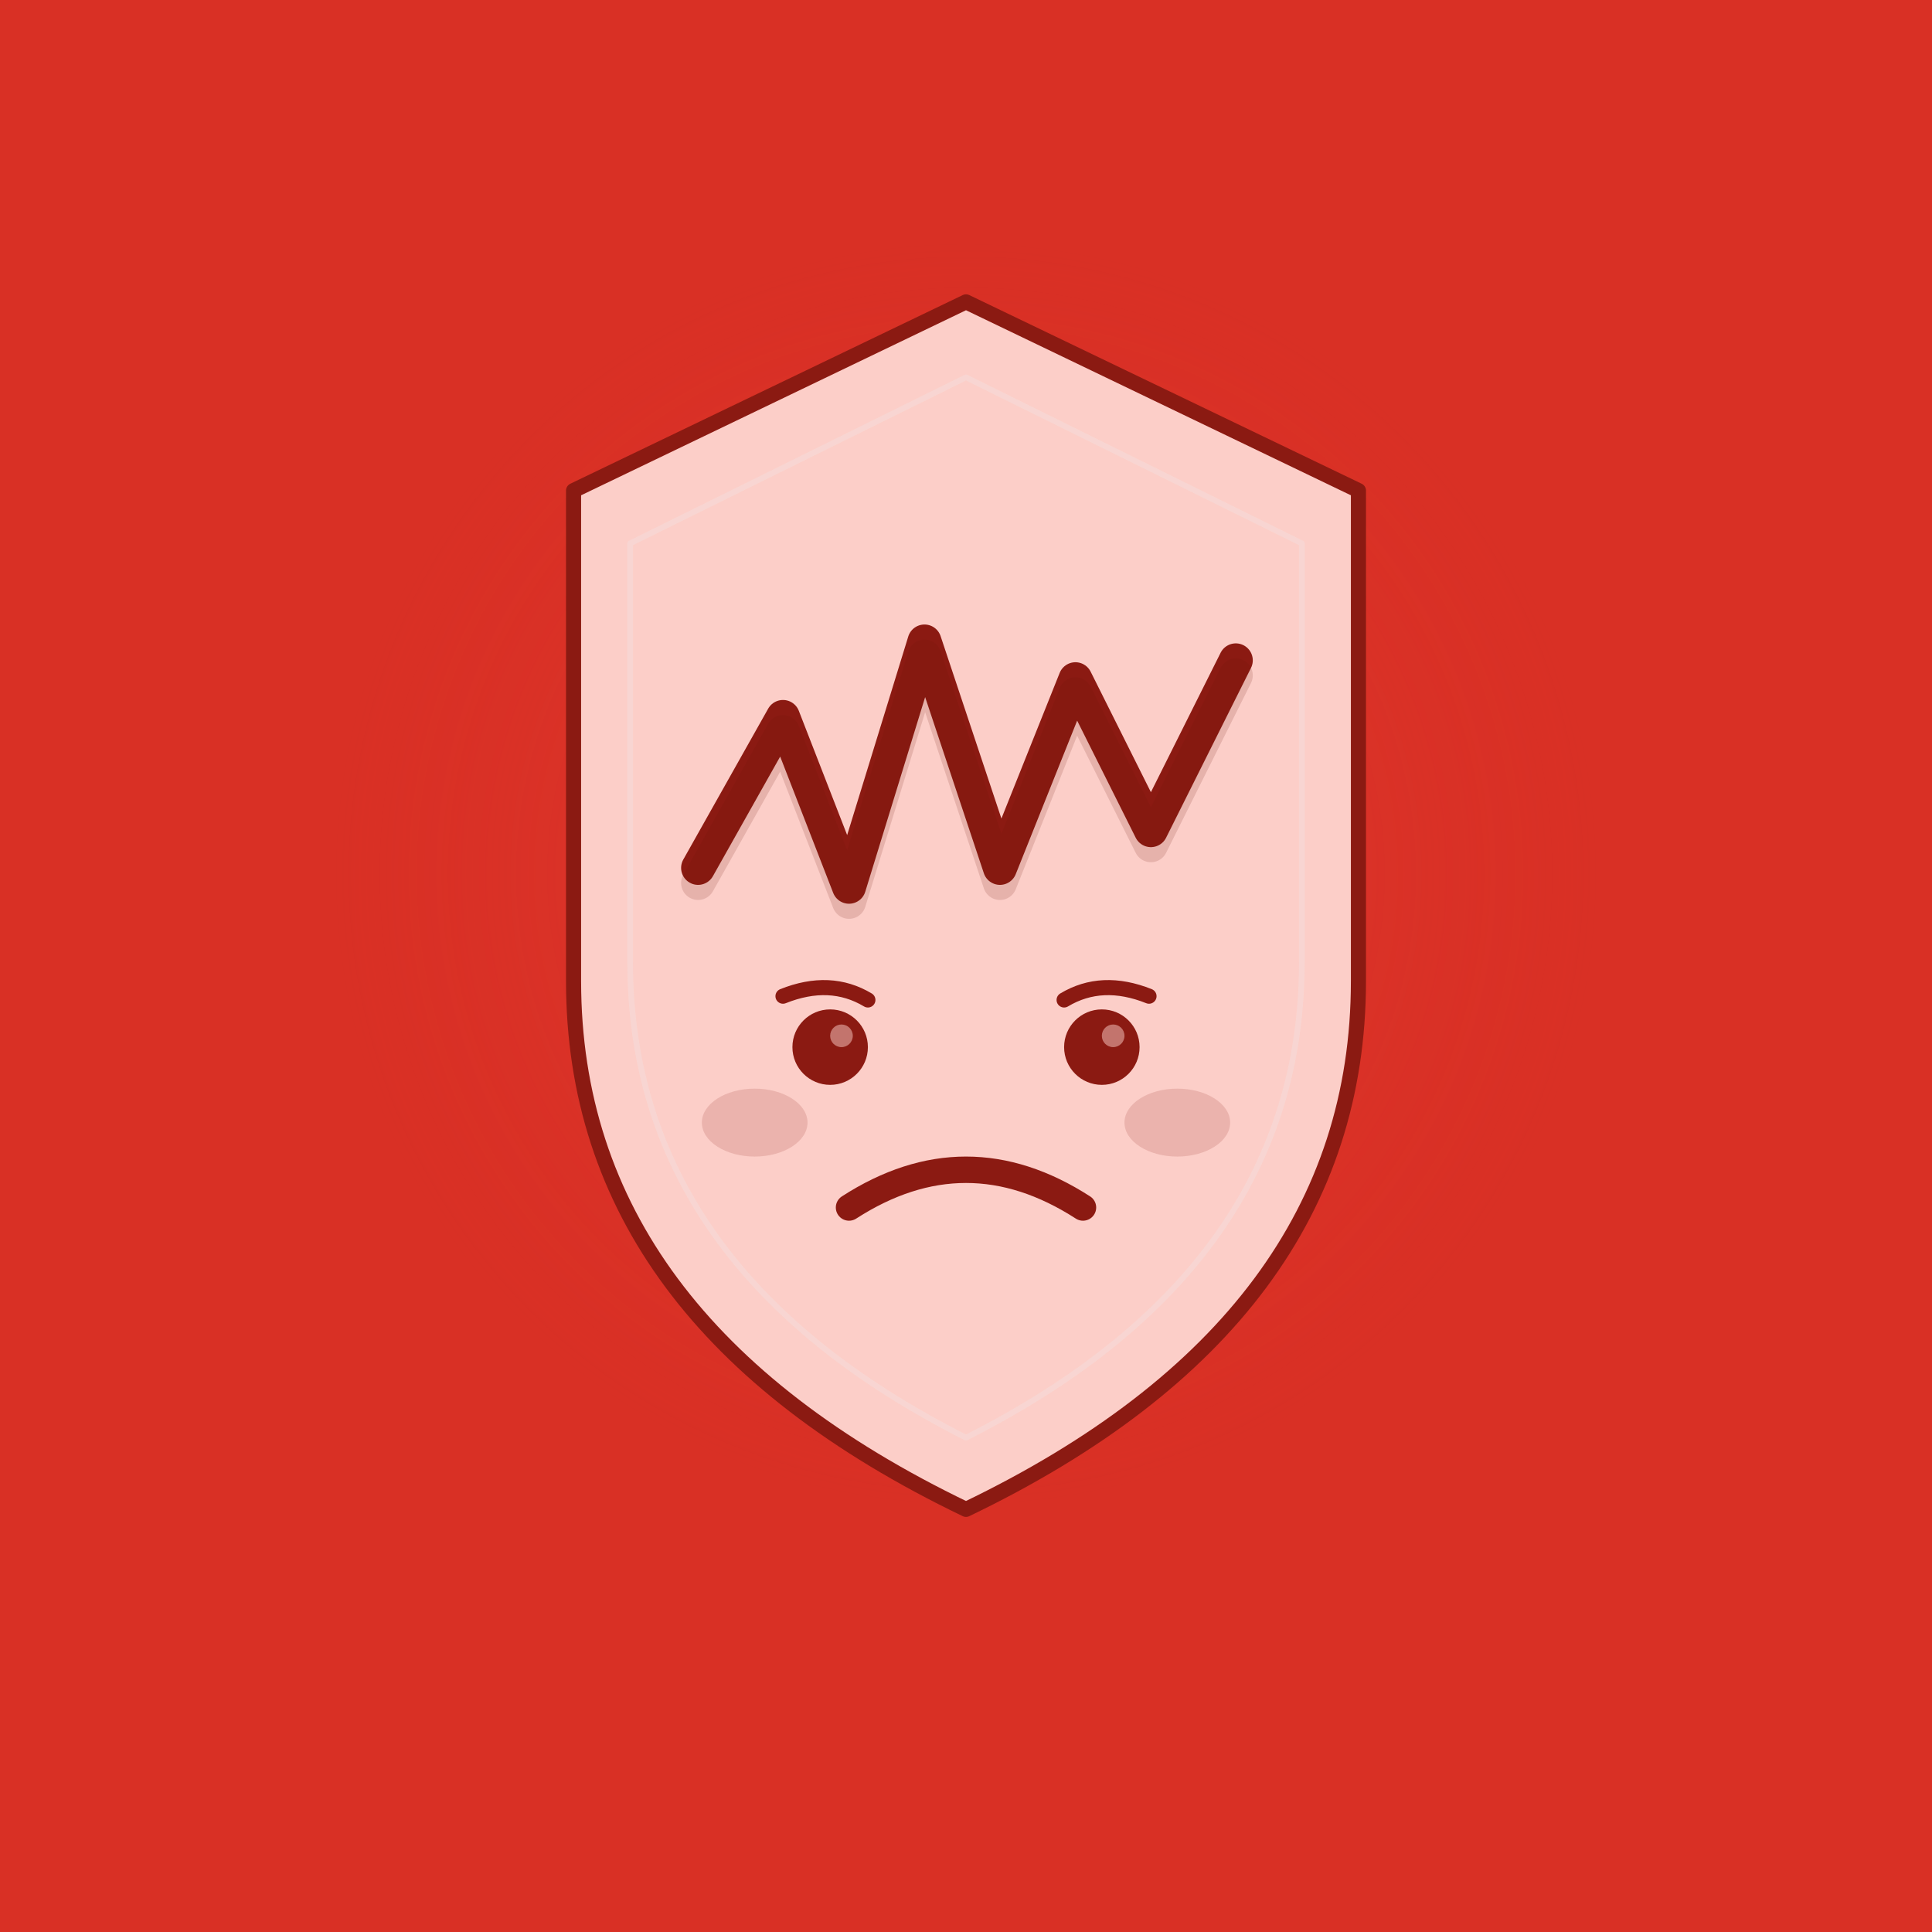
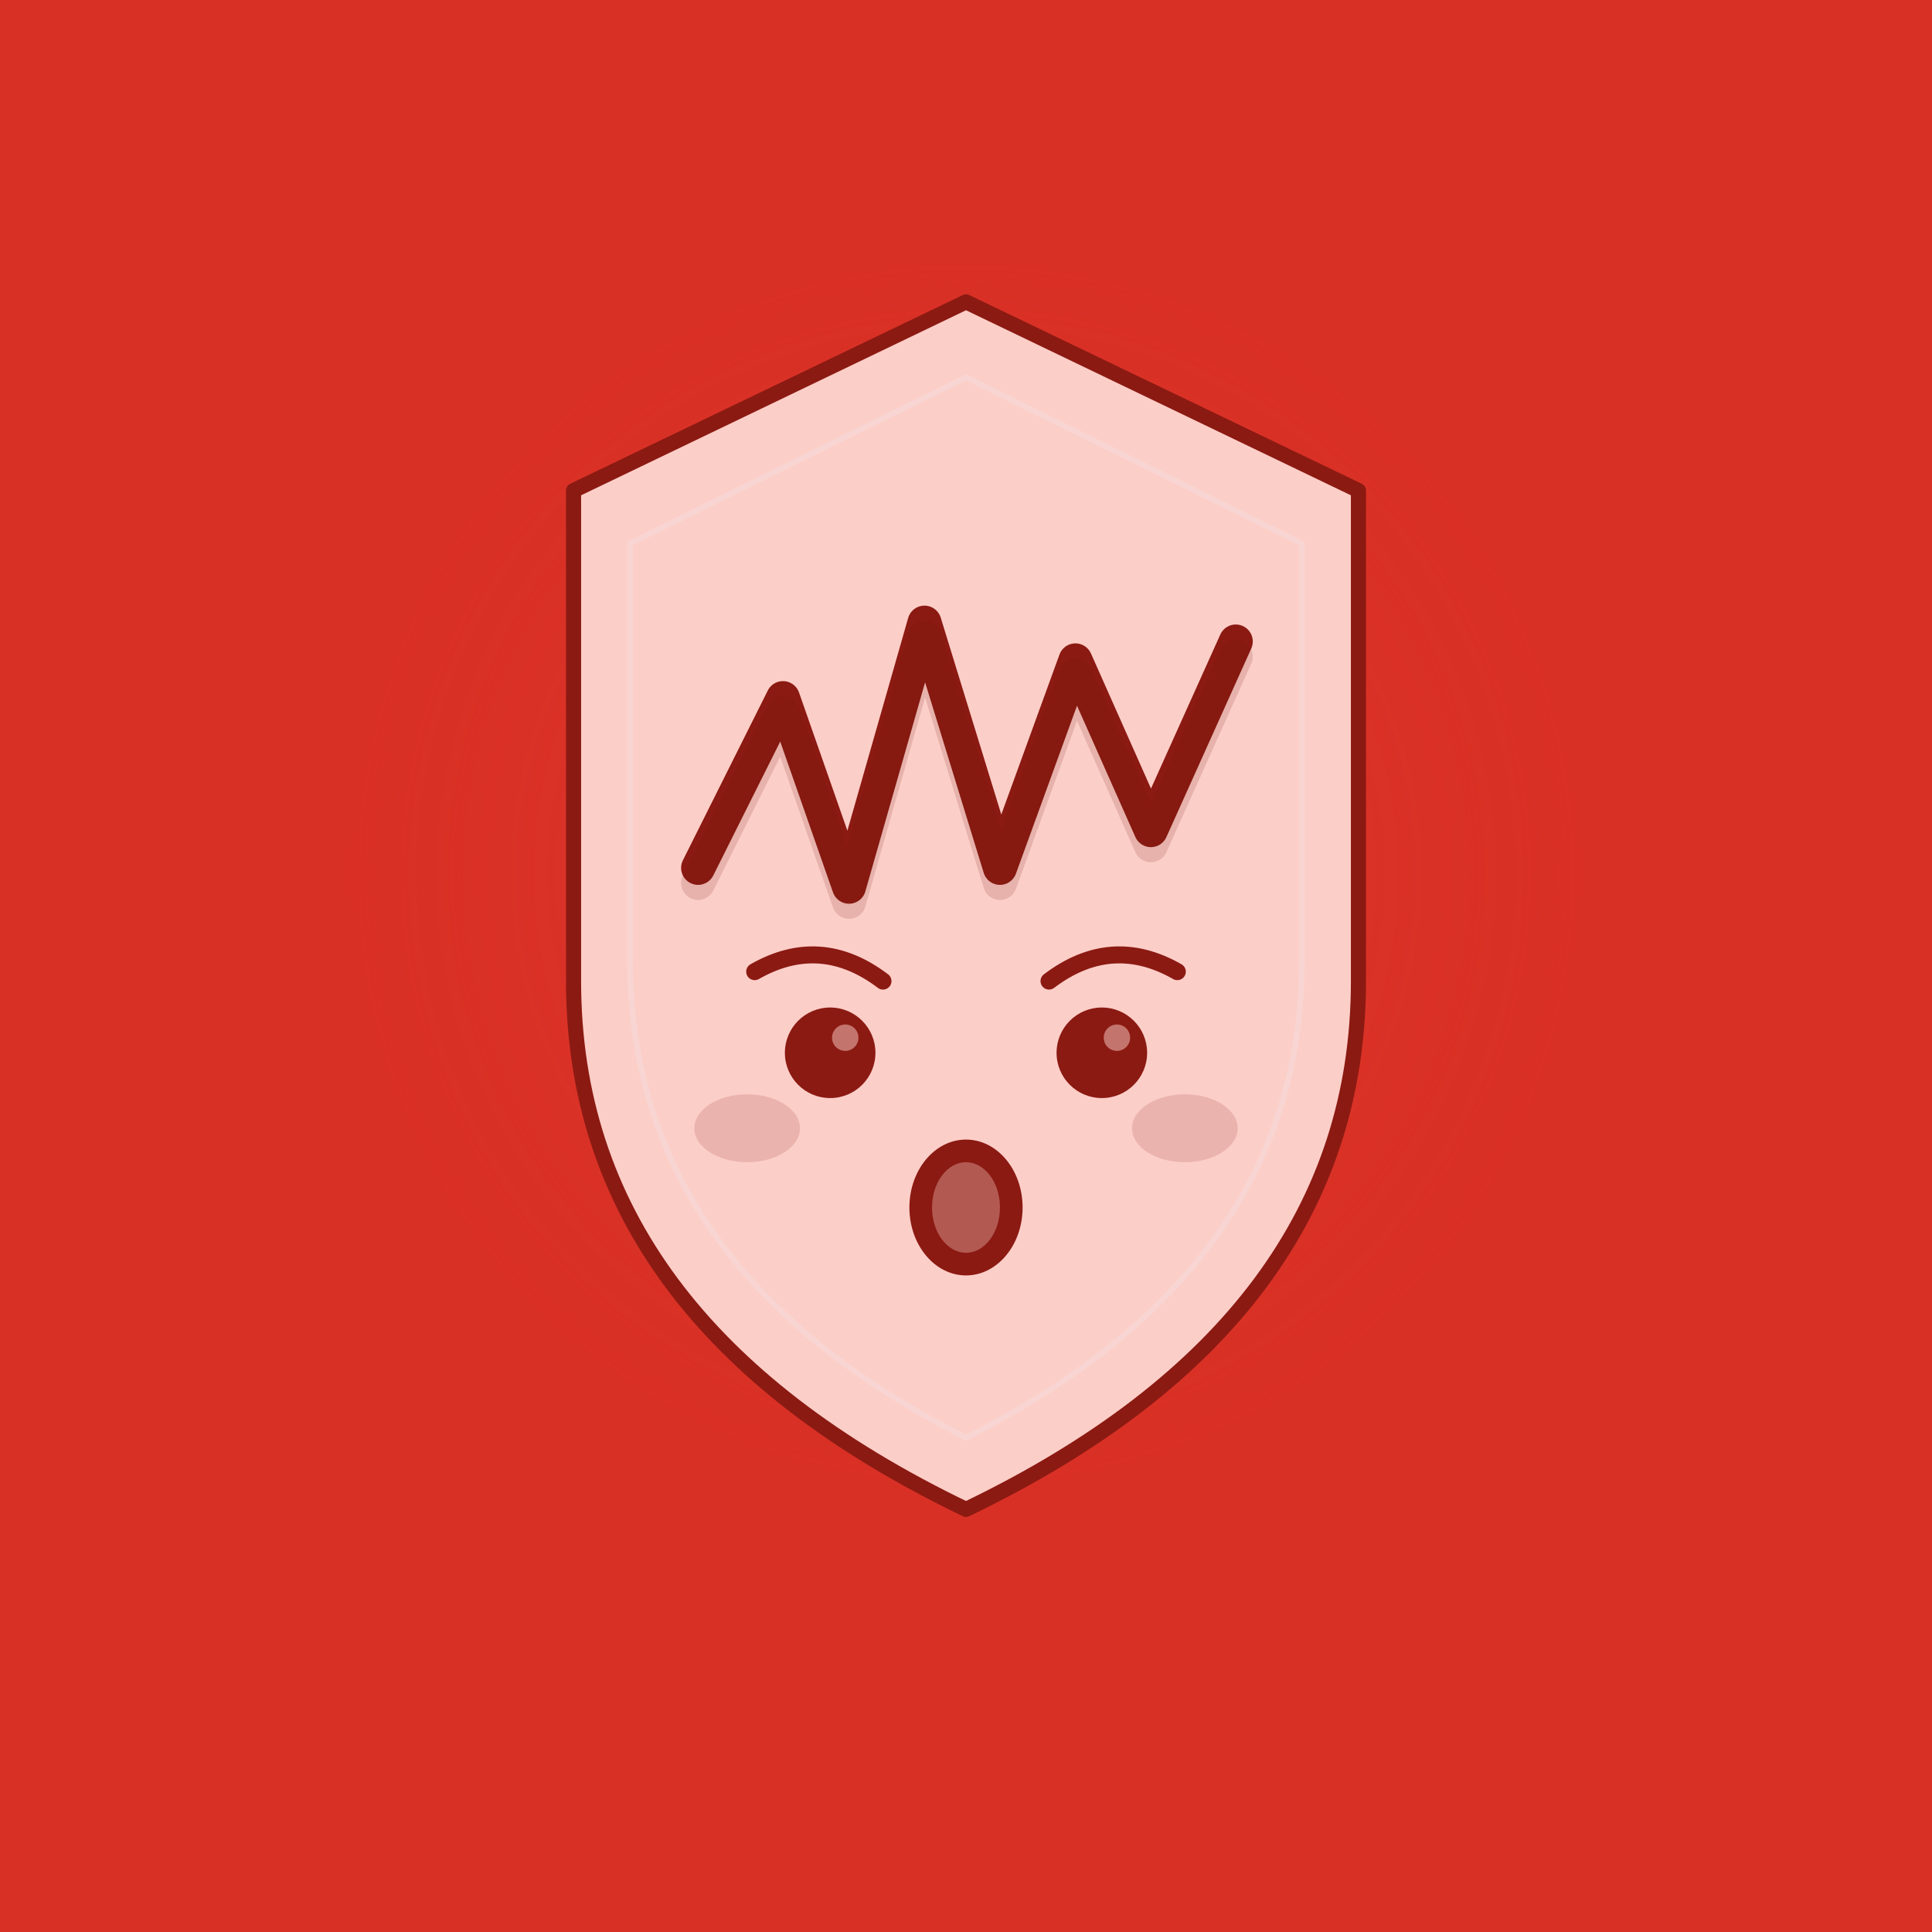
<svg xmlns="http://www.w3.org/2000/svg" width="1024" height="1024" viewBox="0 0 1024 1024">
-   <rect width="1024" height="1024" rx="0" fill="#D93025" />
+   <rect width="1024" height="1024" fill="#D93025" />
  <radialGradient id="glow" cx="50%" cy="48%" r="40%">
    <stop offset="0%" stop-color="#EF5350" stop-opacity="0.4" />
    <stop offset="100%" stop-color="#D93025" stop-opacity="0" />
  </radialGradient>
  <circle cx="512" cy="480" r="420" fill="url(#glow)" />
-   <path d="M512 160             L720 260             L720 520             Q720 700 512 800             Q304 700 304 520             L304 260             Z" fill="#FCCEC8" stroke="#8B1A12" stroke-width="8" stroke-linejoin="round" />
-   <path d="M512 200             L690 288             L690 510             Q690 672 512 762             Q334 672 334 510             L334 288             Z" fill="none" stroke="#F5DBD8" stroke-width="3" stroke-linejoin="round" opacity="0.6" />
-   <path d="M370 460             L415 380             L450 470             L490 340             L530 460             L570 360             L610 440             L655 350" fill="none" stroke="#8B1A12" stroke-width="18" stroke-linecap="round" stroke-linejoin="round" />
-   <path d="M370 468             L415 388             L450 478             L490 348             L530 468             L570 368             L610 448             L655 358" fill="none" stroke="#6B110A" stroke-width="18" stroke-linecap="round" stroke-linejoin="round" opacity="0.15" />
-   <circle cx="440" cy="555" r="20" fill="#8B1A12" />
-   <circle cx="446" cy="549" r="6" fill="#FCCEC8" opacity="0.5" />
-   <path d="M415 528 Q440 518 460 530" fill="none" stroke="#8B1A12" stroke-width="8" stroke-linecap="round" />
-   <circle cx="584" cy="555" r="20" fill="#8B1A12" />
-   <circle cx="590" cy="549" r="6" fill="#FCCEC8" opacity="0.5" />
-   <path d="M564 530 Q584 518 609 528" fill="none" stroke="#8B1A12" stroke-width="8" stroke-linecap="round" />
-   <path d="M450 640             Q512 600 574 640" fill="none" stroke="#8B1A12" stroke-width="14" stroke-linecap="round" />
-   <ellipse cx="400" cy="595" rx="28" ry="18" fill="#8B1A12" opacity="0.15" />
-   <ellipse cx="624" cy="595" rx="28" ry="18" fill="#8B1A12" opacity="0.15" />
+   <path d="M512 160 L720 260 L720 520 Q720 700 512 800 Q304 700 304 520 L304 260 Z" fill="#FCCEC8" stroke="#8B1A12" stroke-width="8" stroke-linejoin="round" />
+   <path d="M512 200 L690 288 L690 510 Q690 672 512 762 Q334 672 334 510 L334 288 Z" fill="none" stroke="#F5DBD8" stroke-width="3" stroke-linejoin="round" opacity="0.6" />
+   <path d="M370 460 L415 370 L450 470 L490 330 L530 460 L570 350 L610 440 L655 340" fill="none" stroke="#8B1A12" stroke-width="18" stroke-linecap="round" stroke-linejoin="round" />
+   <path d="M370 468 L415 378 L450 478 L490 338 L530 468 L570 358 L610 448 L655 348" fill="none" stroke="#6B110A" stroke-width="18" stroke-linecap="round" stroke-linejoin="round" opacity="0.15" />
+   <path d="M400 515 Q435 495 468 520" fill="none" stroke="#8B1A12" stroke-width="9" stroke-linecap="round" />
+   <path d="M556 520 Q589 495 624 515" fill="none" stroke="#8B1A12" stroke-width="9" stroke-linecap="round" />
+   <circle cx="440" cy="558" r="24" fill="#8B1A12" />
+   <circle cx="448" cy="550" r="7" fill="#FCCEC8" opacity="0.5" />
+   <circle cx="584" cy="558" r="24" fill="#8B1A12" />
+   <circle cx="592" cy="550" r="7" fill="#FCCEC8" opacity="0.5" />
+   <ellipse cx="512" cy="640" rx="30" ry="36" fill="#8B1A12" />
+   <ellipse cx="512" cy="640" rx="18" ry="24" fill="#FCCEC8" opacity="0.35" />
+   <ellipse cx="396" cy="598" rx="28" ry="18" fill="#8B1A12" opacity="0.15" />
+   <ellipse cx="628" cy="598" rx="28" ry="18" fill="#8B1A12" opacity="0.15" />
</svg>
